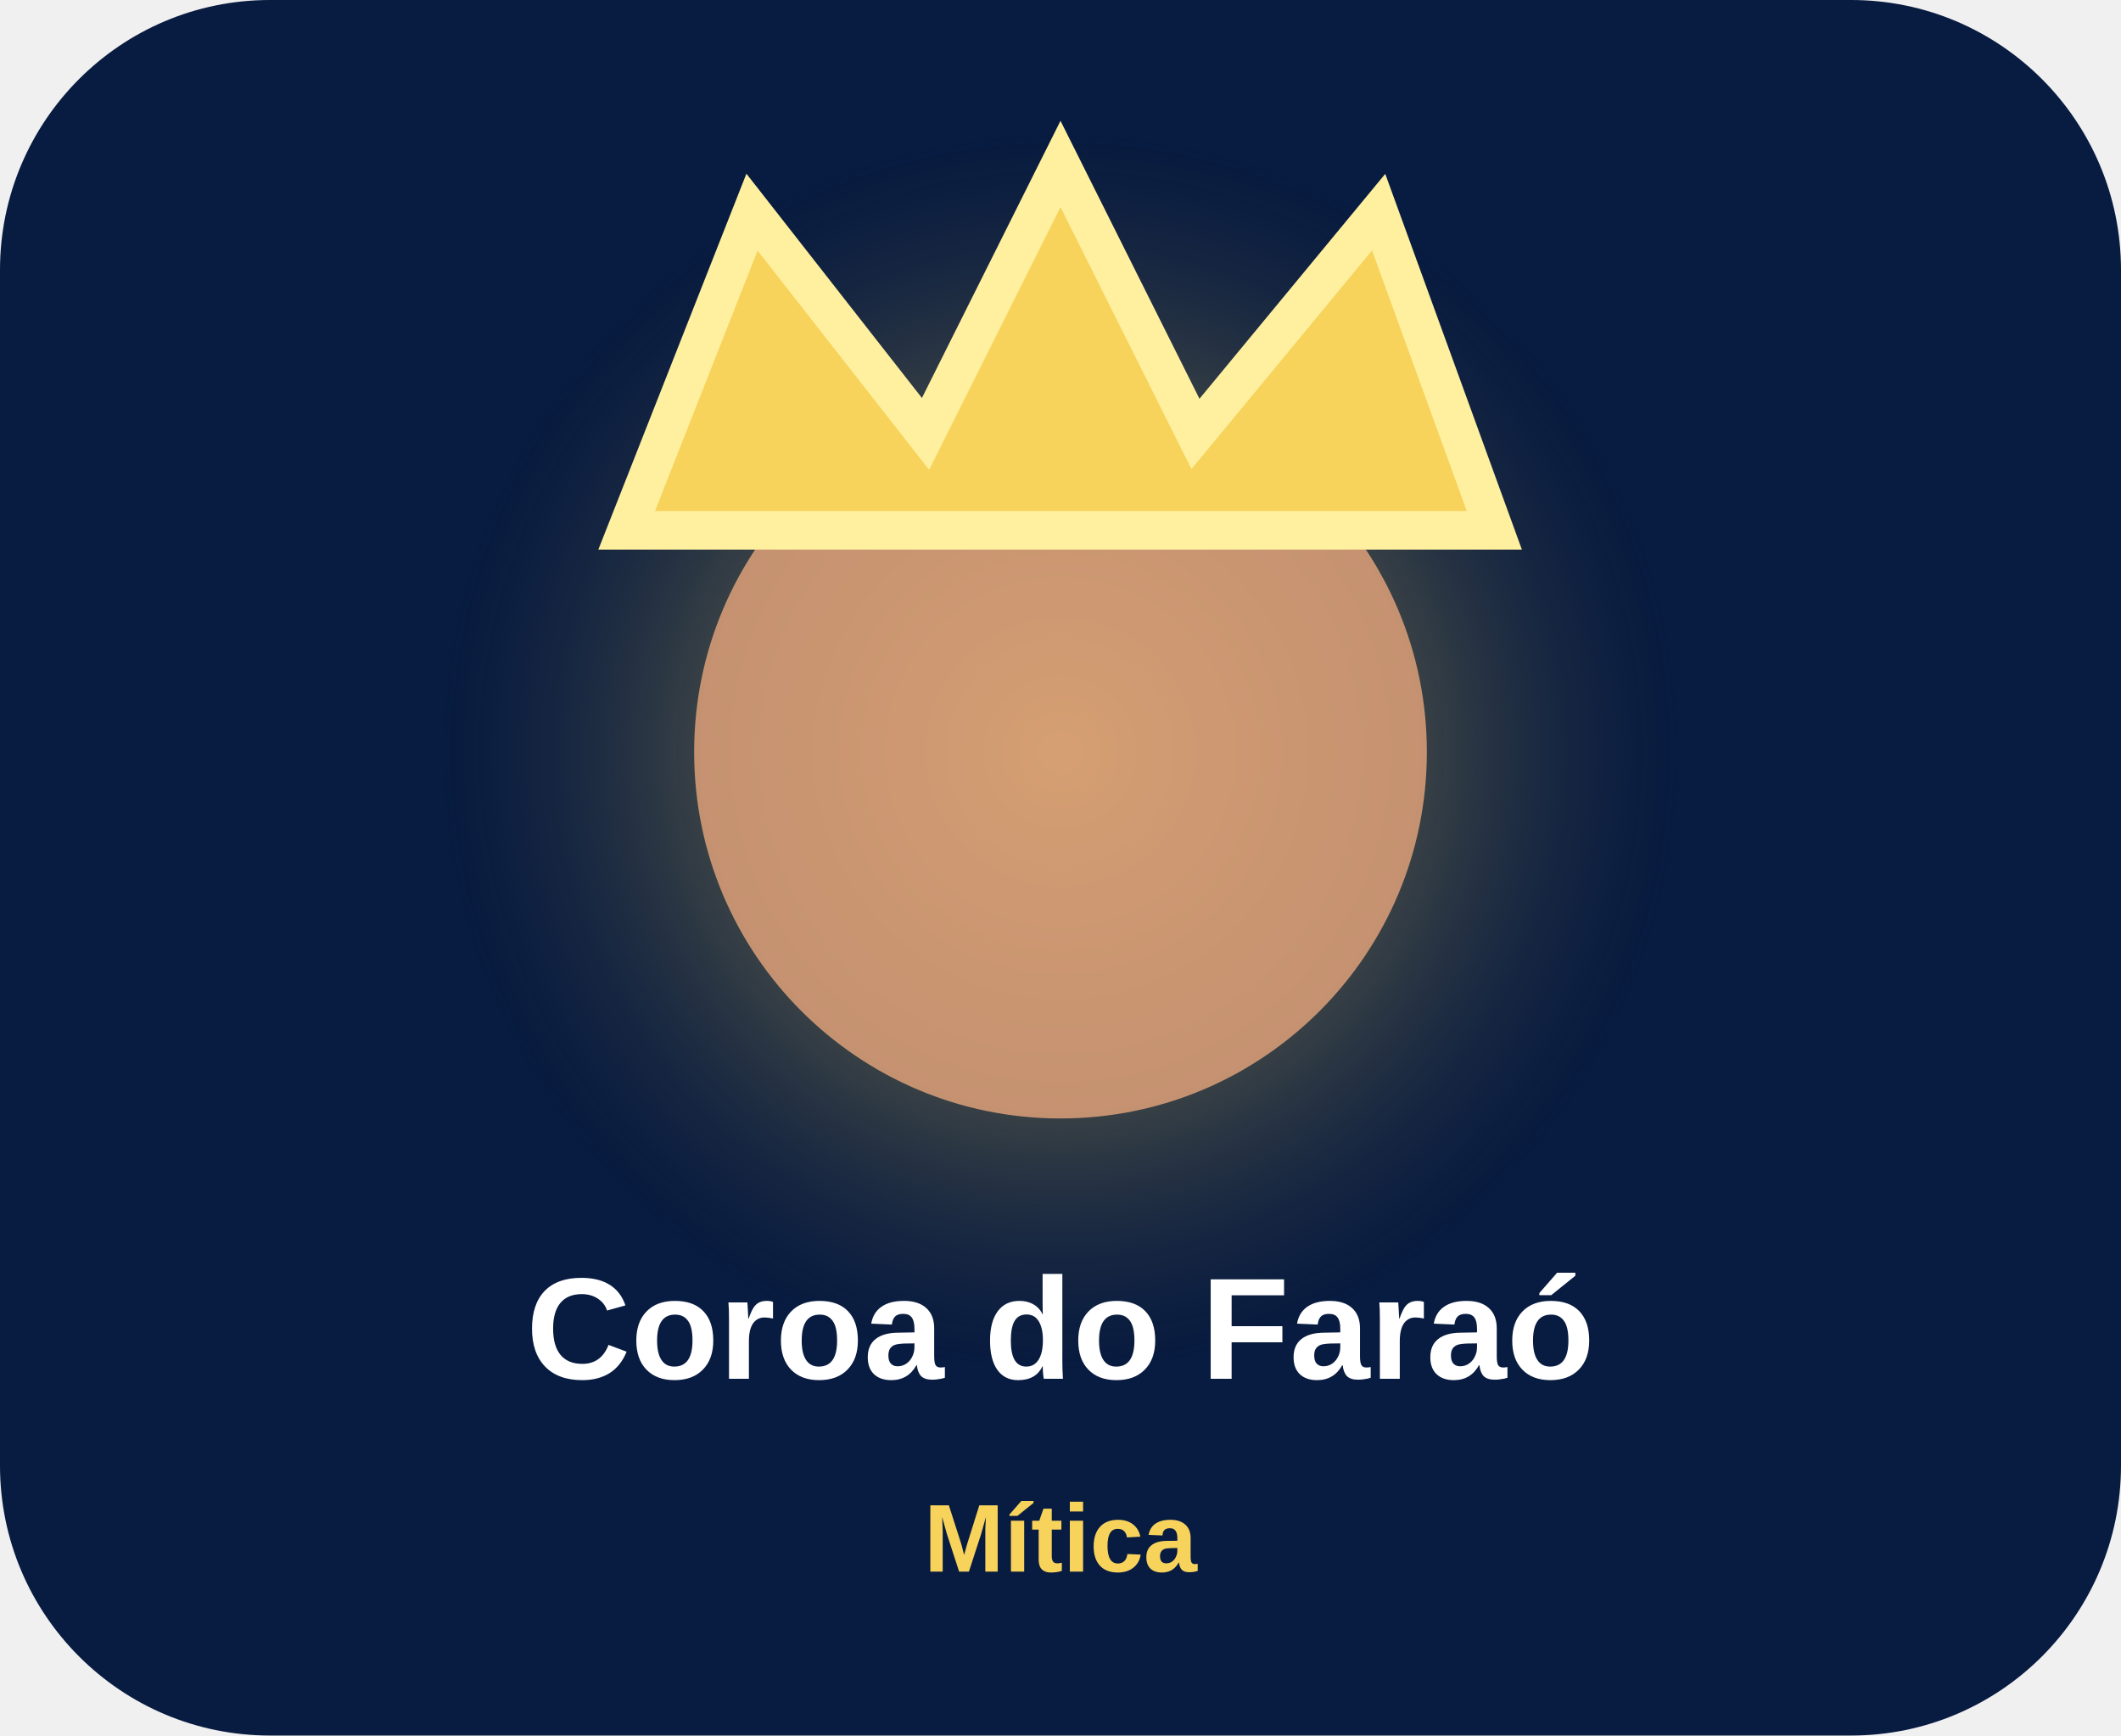
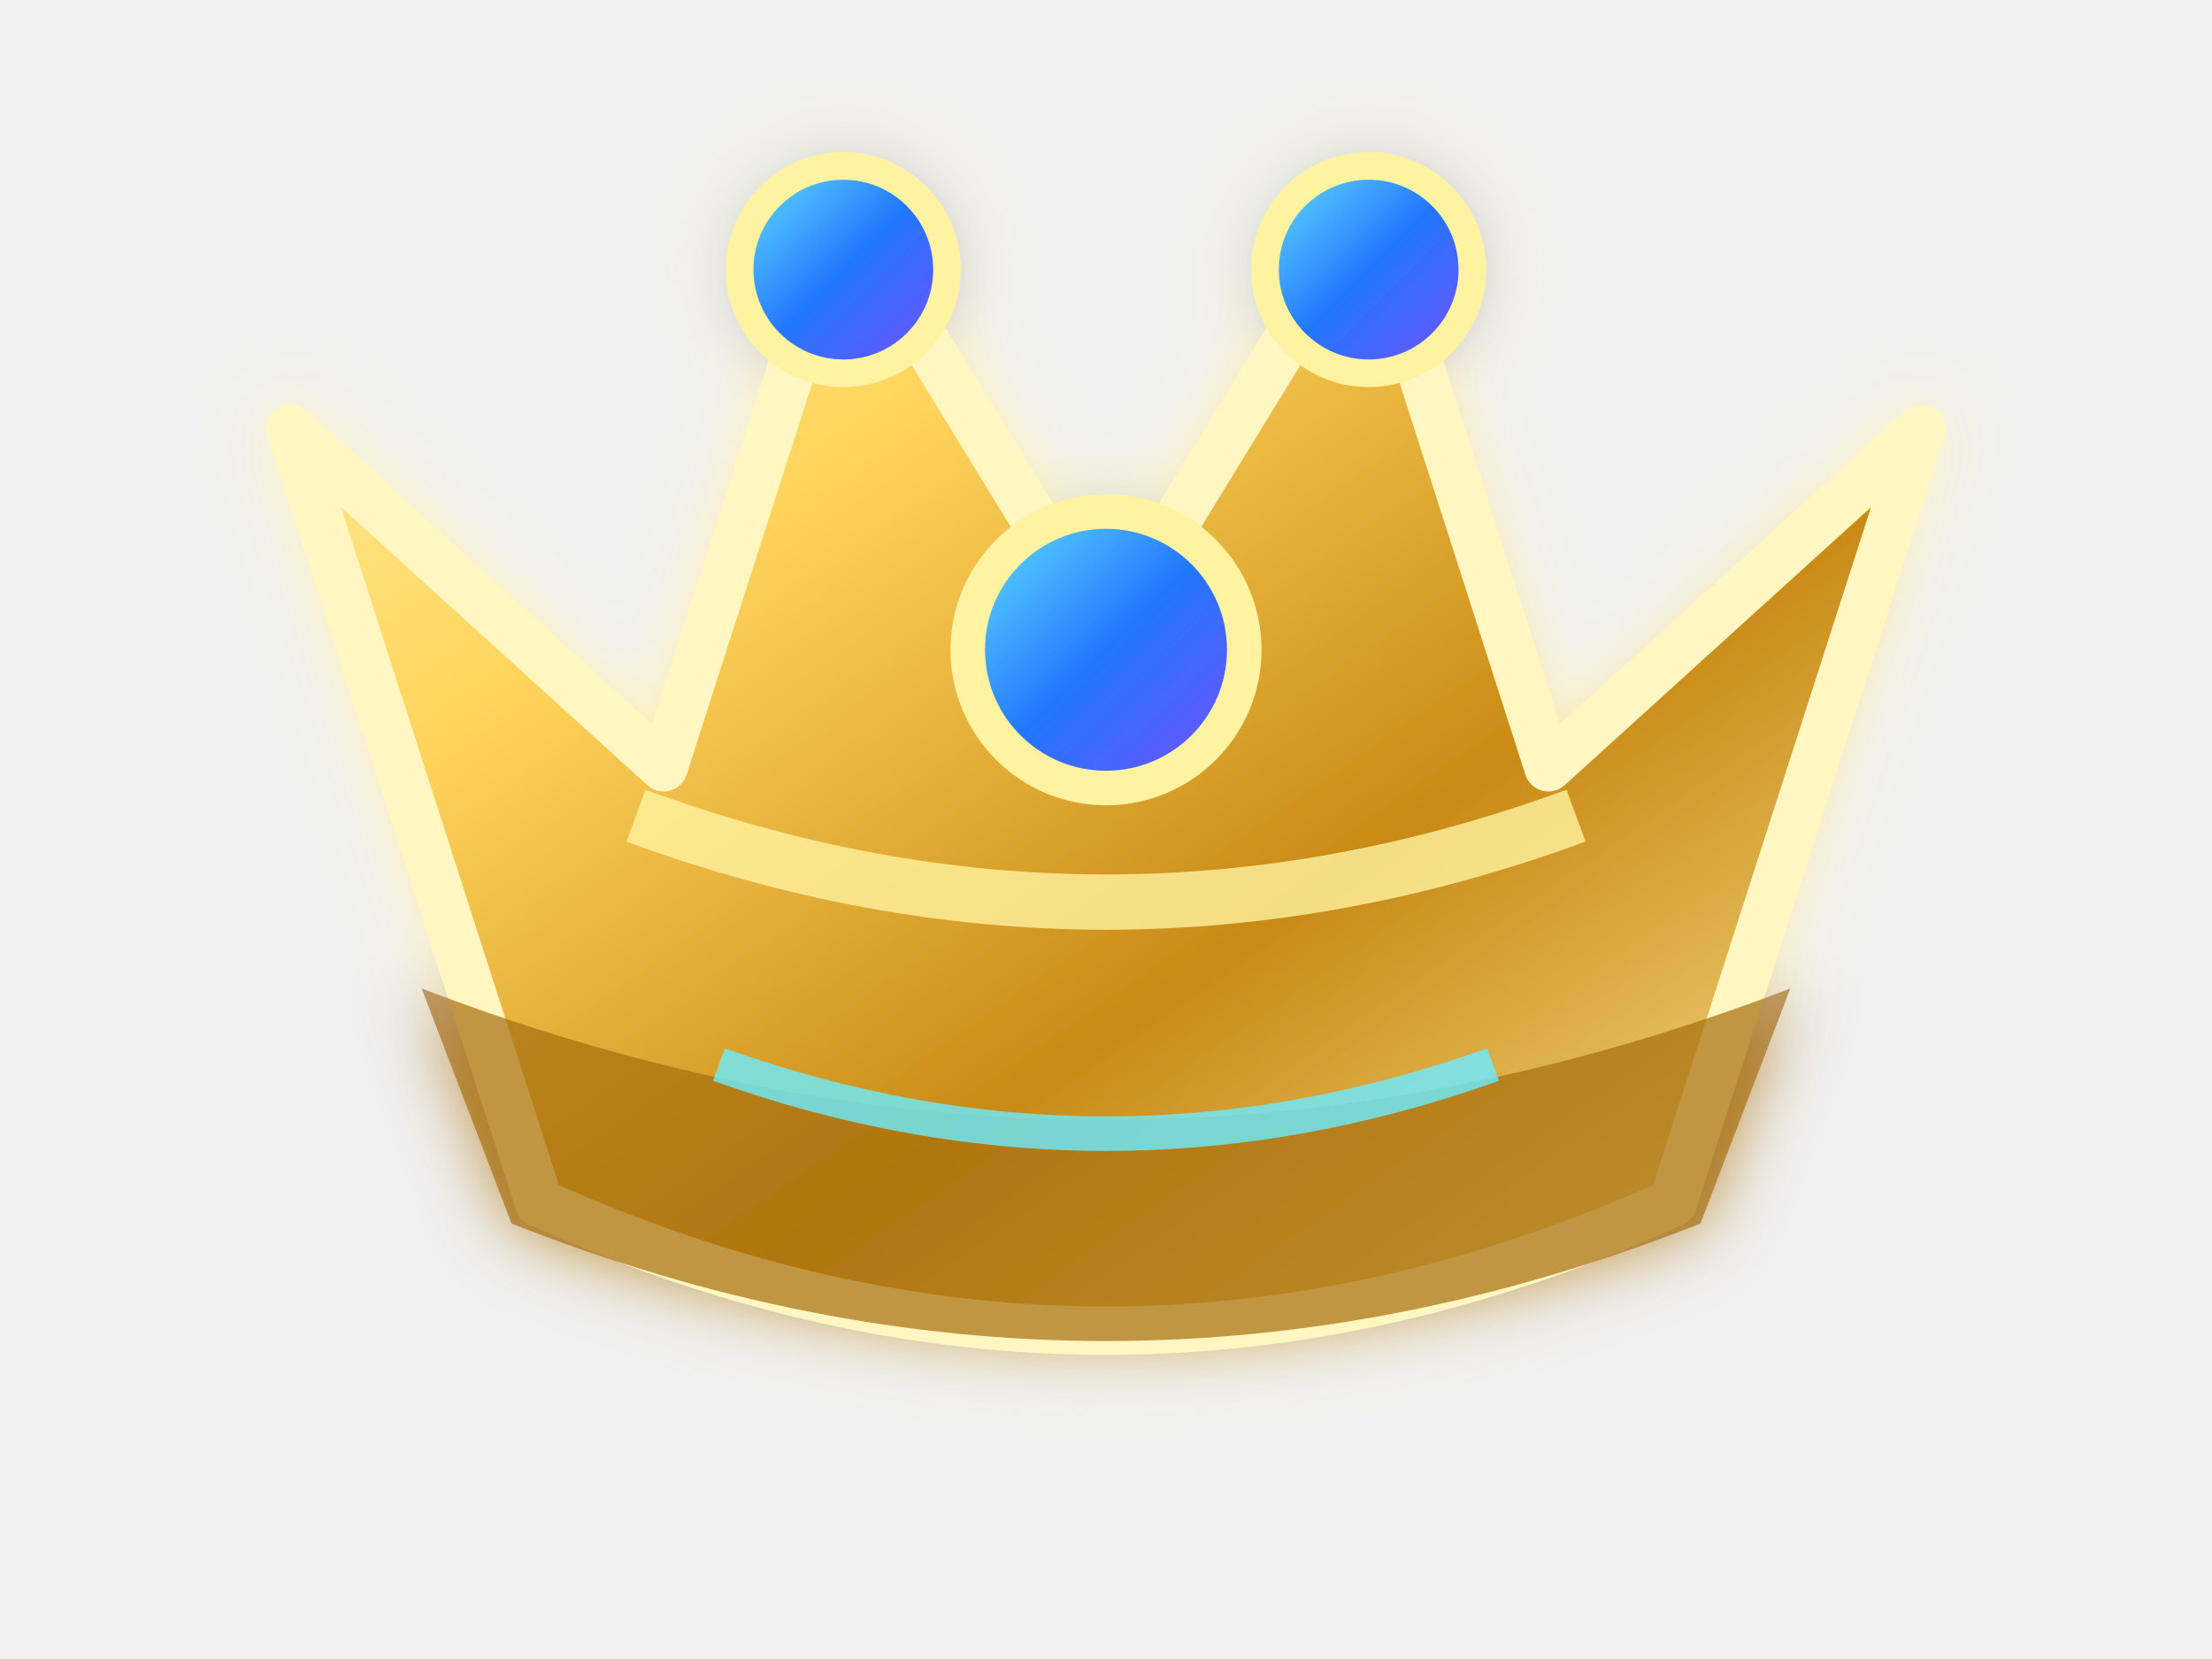
- <svg xmlns="http://www.w3.org/2000/svg" viewBox="0 0 220 180">
+ <svg xmlns="http://www.w3.org/2000/svg" viewBox="0 0 320 240">
  <defs>
-     <radialGradient id="g">
-       <stop stop-color="#f7d35c" stop-opacity=".9" />
-       <stop offset="1" stop-color="#071b3d" stop-opacity=".2" />
-     </radialGradient>
+     <linearGradient id="gold" x1="0" y1="0" x2="1" y2="1">
+       <stop stop-color="#fff2a6" />
+       <stop offset=".28" stop-color="#ffd45b" />
+       <stop offset=".62" stop-color="#c98a16" />
+       <stop offset="1" stop-color="#fff0a0" />
+     </linearGradient>
+     <linearGradient id="blue" x1="0" y1="0" x2="1" y2="1">
+       <stop stop-color="#65e7ff" />
+       <stop offset=".5" stop-color="#2377ff" />
+       <stop offset="1" stop-color="#7a4cff" />
+     </linearGradient>
+     <filter id="glow">
+       <feGaussianBlur stdDeviation="5" result="b" />
+       <feMerge>
+         <feMergeNode in="b" />
+         <feMergeNode in="SourceGraphic" />
+       </feMerge>
+     </filter>
  </defs>
-   <rect width="220" height="180" rx="28" fill="#081b40" />
-   <circle cx="110" cy="78" r="64" fill="url(#g)" />
-   <circle cx="110" cy="78" r="38" fill="#d59b76" opacity=".9" />
-   <path d="M65 55 L78 22 L96 45 L110 17 L124 45 L143 22 L155 55 Z" fill="#f7d35c" stroke="#fff0a0" stroke-width="4" />
-   <text x="110" y="143" text-anchor="middle" fill="white" font-family="Arial" font-size="15" font-weight="700">Coroa do Faraó</text>
-   <text x="110" y="163" text-anchor="middle" fill="#f7d35c" font-family="Arial" font-size="10" font-weight="700">Mítica</text>
+   <g filter="url(#glow)">
+     <path d="M42 62 L78 174 Q160 211 242 174 L278 62 L224 111 L198 30 L160 92 L122 30 L96 111 Z" fill="url(#gold)" stroke="#fff6c2" stroke-width="7" stroke-linejoin="round" />
+     <path d="M61 143 Q160 181 259 143 L246 177 Q160 211 74 177 Z" fill="#a66d0d" opacity=".7" />
+     <path d="M92 118 Q160 143 228 118" fill="none" stroke="#fff2a0" stroke-width="8" opacity=".8" />
+     <circle cx="122" cy="39" r="15" fill="url(#blue)" stroke="#fff2a0" stroke-width="4" />
+     <circle cx="198" cy="39" r="15" fill="url(#blue)" stroke="#fff2a0" stroke-width="4" />
+     <circle cx="160" cy="94" r="20" fill="url(#blue)" stroke="#fff2a0" stroke-width="5" />
+     <path d="M104 154 Q160 174 216 154" fill="none" stroke="#6cecff" stroke-width="5" opacity=".8" />
+   </g>
</svg>
